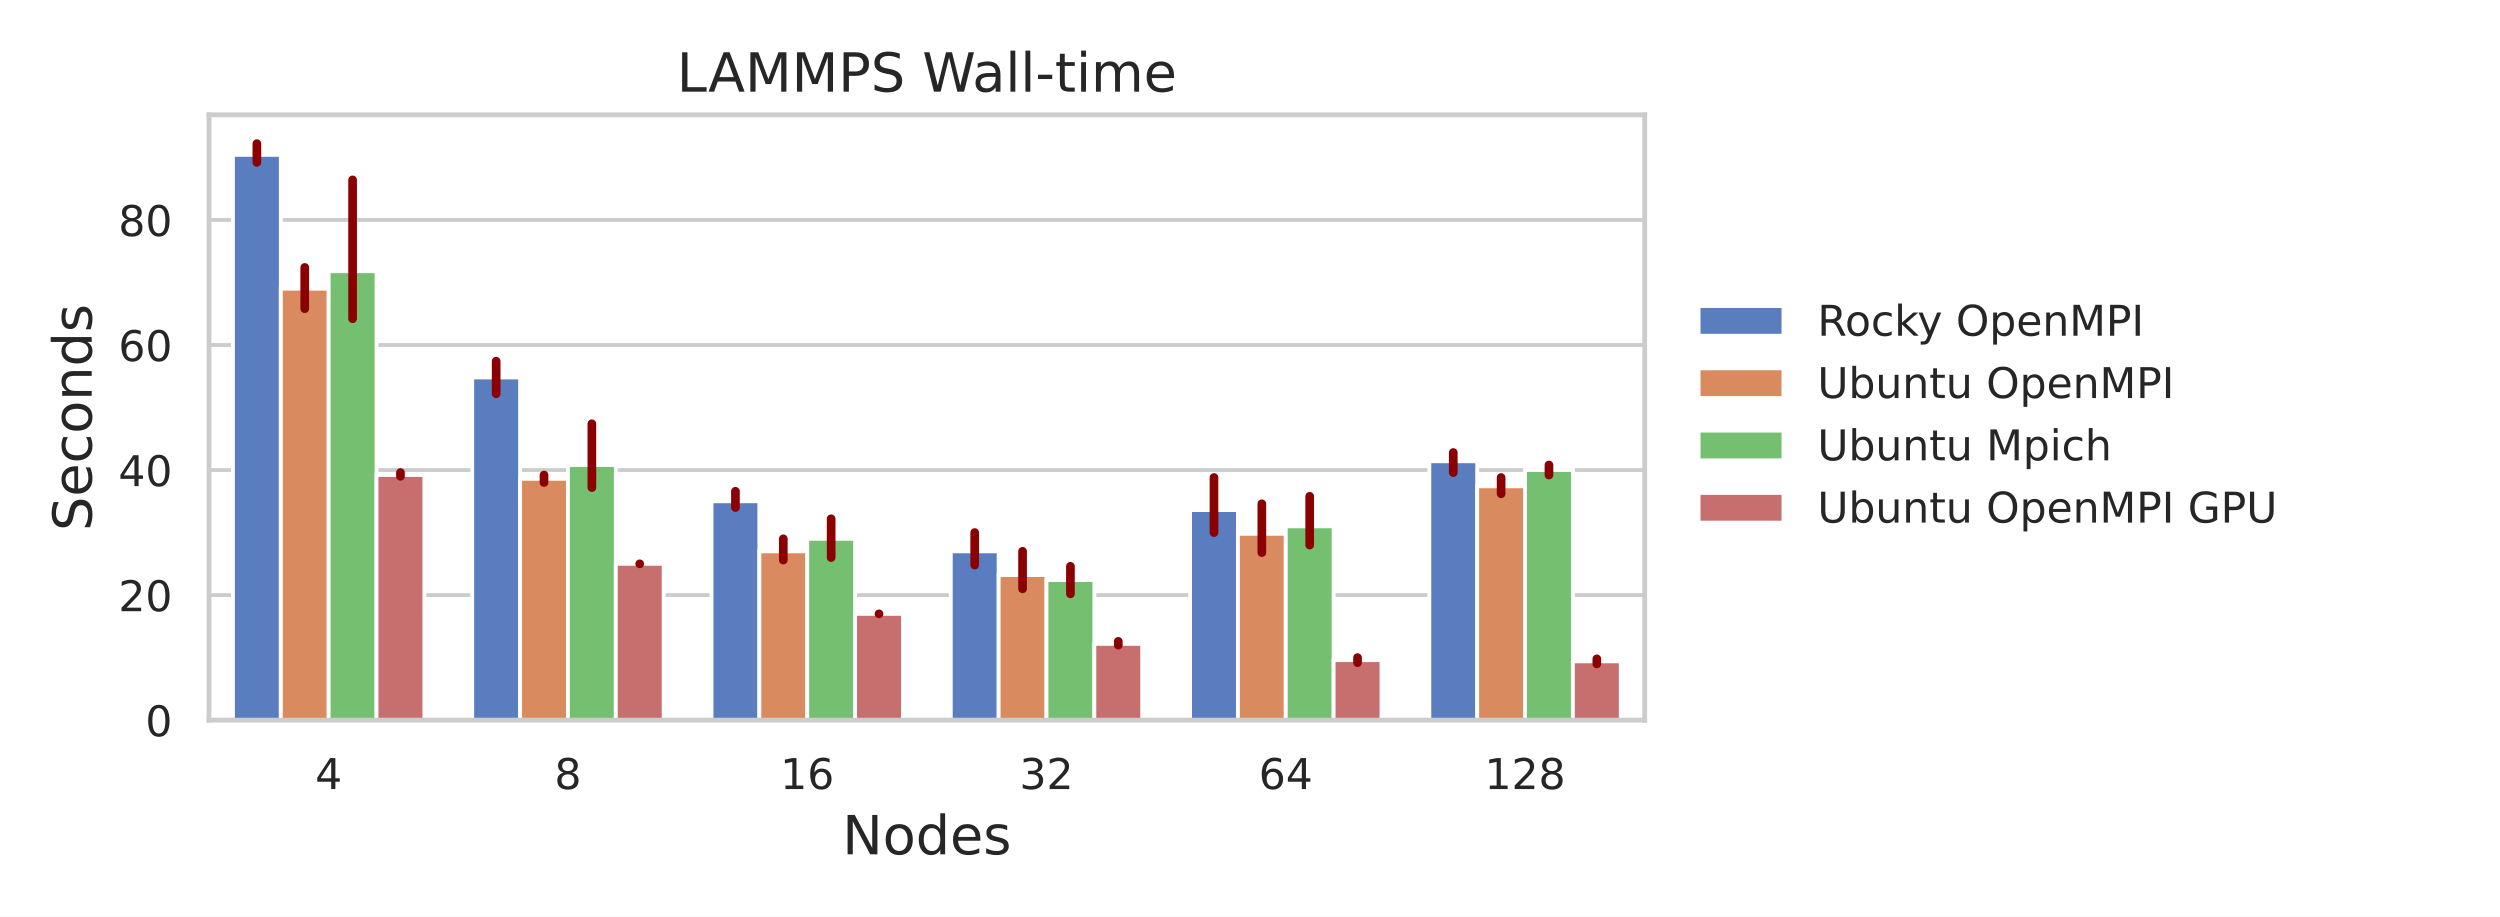
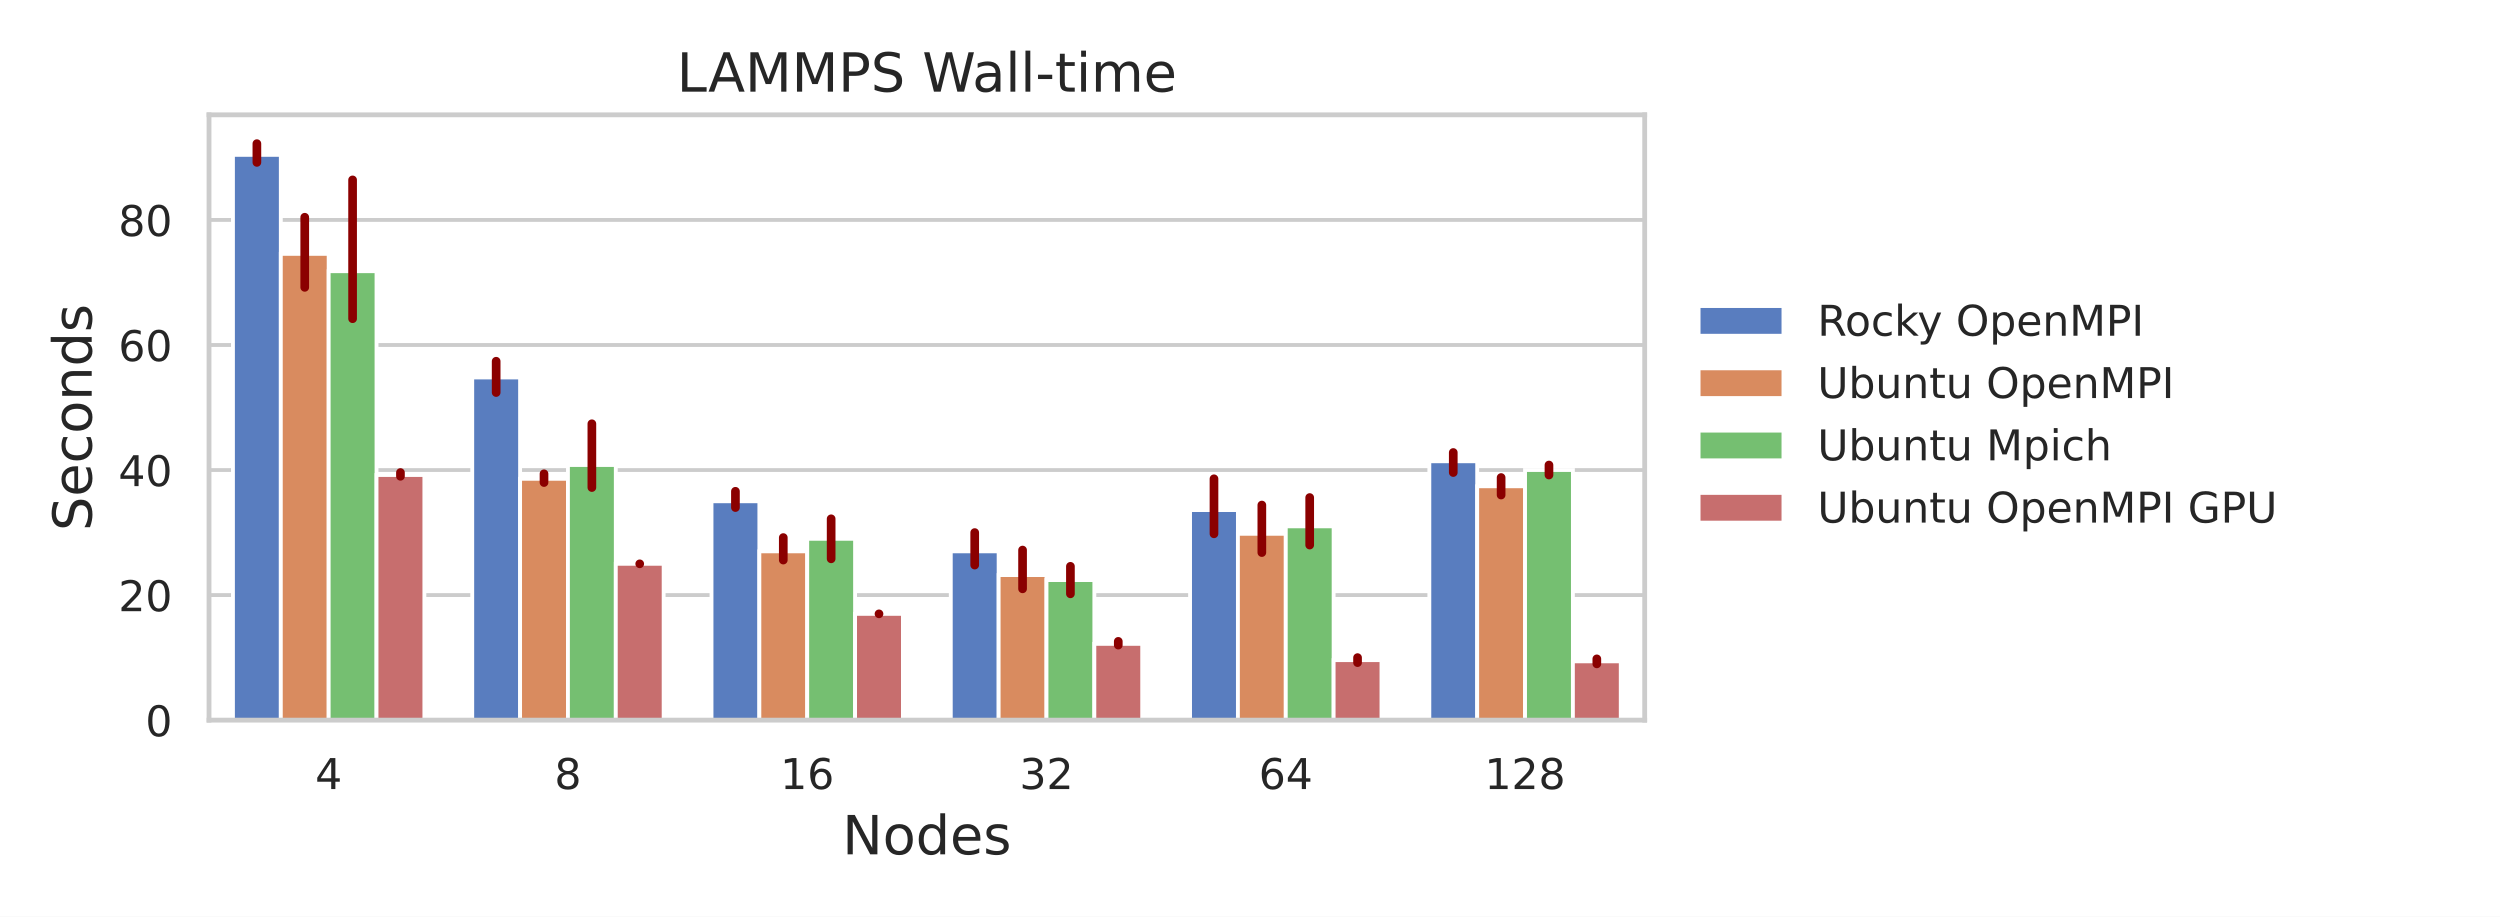
<svg xmlns="http://www.w3.org/2000/svg" xmlns:xlink="http://www.w3.org/1999/xlink" width="648pt" height="237.6pt" viewBox="0 0 648 237.6" version="1.1">
  <defs>
    <style type="text/css">*{stroke-linejoin: round; stroke-linecap: butt}</style>
  </defs>
  <g id="figure_1">
    <g id="patch_1">
      <path d="M 0 237.6  L 648 237.6  L 648 0  L 0 0  z " style="fill: #ffffff" />
    </g>
    <g id="axes_1">
      <g id="patch_2">
        <path d="M 54.18 186.66  L 426.301 186.66  L 426.301 29.76  L 54.18 29.76  z " style="fill: #ffffff" />
      </g>
      <g id="matplotlib.axis_1">
        <g id="xtick_1">
          <g id="text_1">
            <g style="fill: #262626" transform="translate(81.69073 204.5183) scale(0.11 -0.11)">
              <defs>
                <path id="DejaVuSans-34" d="M 2419 4116  L 825 1625  L 2419 1625  L 2419 4116  z M 2253 4666  L 3047 4666  L 3047 1625  L 3713 1625  L 3713 1100  L 3047 1100  L 3047 0  L 2419 0  L 2419 1100  L 313 1100  L 313 1709  L 2253 4666  z " transform="scale(0.015625)" />
              </defs>
              <use xlink:href="#DejaVuSans-34" />
            </g>
          </g>
        </g>
        <g id="xtick_2">
          <g id="text_2">
            <g style="fill: #262626" transform="translate(143.7109 204.5183) scale(0.11 -0.11)">
              <defs>
                <path id="DejaVuSans-38" d="M 2034 2216  Q 1584 2216 1326 1975  Q 1069 1734 1069 1313  Q 1069 891 1326 650  Q 1584 409 2034 409  Q 2484 409 2743 651  Q 3003 894 3003 1313  Q 3003 1734 2745 1975  Q 2488 2216 2034 2216  z M 1403 2484  Q 997 2584 770 2862  Q 544 3141 544 3541  Q 544 4100 942 4425  Q 1341 4750 2034 4750  Q 2731 4750 3128 4425  Q 3525 4100 3525 3541  Q 3525 3141 3298 2862  Q 3072 2584 2669 2484  Q 3125 2378 3379 2068  Q 3634 1759 3634 1313  Q 3634 634 3220 271  Q 2806 -91 2034 -91  Q 1263 -91 848 271  Q 434 634 434 1313  Q 434 1759 690 2068  Q 947 2378 1403 2484  z M 1172 3481  Q 1172 3119 1398 2916  Q 1625 2713 2034 2713  Q 2441 2713 2670 2916  Q 2900 3119 2900 3481  Q 2900 3844 2670 4047  Q 2441 4250 2034 4250  Q 1625 4250 1398 4047  Q 1172 3844 1172 3481  z " transform="scale(0.015625)" />
              </defs>
              <use xlink:href="#DejaVuSans-38" />
            </g>
          </g>
        </g>
        <g id="xtick_3">
          <g id="text_3">
            <g style="fill: #262626" transform="translate(202.2318 204.5183) scale(0.11 -0.11)">
              <defs>
                <path id="DejaVuSans-31" d="M 794 531  L 1825 531  L 1825 4091  L 703 3866  L 703 4441  L 1819 4666  L 2450 4666  L 2450 531  L 3481 531  L 3481 0  L 794 0  L 794 531  z " transform="scale(0.015625)" />
                <path id="DejaVuSans-36" d="M 2113 2584  Q 1688 2584 1439 2293  Q 1191 2003 1191 1497  Q 1191 994 1439 701  Q 1688 409 2113 409  Q 2538 409 2786 701  Q 3034 994 3034 1497  Q 3034 2003 2786 2293  Q 2538 2584 2113 2584  z M 3366 4563  L 3366 3988  Q 3128 4100 2886 4159  Q 2644 4219 2406 4219  Q 1781 4219 1451 3797  Q 1122 3375 1075 2522  Q 1259 2794 1537 2939  Q 1816 3084 2150 3084  Q 2853 3084 3261 2657  Q 3669 2231 3669 1497  Q 3669 778 3244 343  Q 2819 -91 2113 -91  Q 1303 -91 875 529  Q 447 1150 447 2328  Q 447 3434 972 4092  Q 1497 4750 2381 4750  Q 2619 4750 2861 4703  Q 3103 4656 3366 4563  z " transform="scale(0.015625)" />
              </defs>
              <use xlink:href="#DejaVuSans-31" />
              <use xlink:href="#DejaVuSans-36" x="63.623" />
            </g>
          </g>
        </g>
        <g id="xtick_4">
          <g id="text_4">
            <g style="fill: #262626" transform="translate(264.252 204.5183) scale(0.11 -0.11)">
              <defs>
                <path id="DejaVuSans-33" d="M 2597 2516  Q 3050 2419 3304 2112  Q 3559 1806 3559 1356  Q 3559 666 3084 287  Q 2609 -91 1734 -91  Q 1441 -91 1130 -33  Q 819 25 488 141  L 488 750  Q 750 597 1062 519  Q 1375 441 1716 441  Q 2309 441 2620 675  Q 2931 909 2931 1356  Q 2931 1769 2642 2001  Q 2353 2234 1838 2234  L 1294 2234  L 1294 2753  L 1863 2753  Q 2328 2753 2575 2939  Q 2822 3125 2822 3475  Q 2822 3834 2567 4026  Q 2313 4219 1838 4219  Q 1578 4219 1281 4162  Q 984 4106 628 3988  L 628 4550  Q 988 4650 1302 4700  Q 1616 4750 1894 4750  Q 2613 4750 3031 4423  Q 3450 4097 3450 3541  Q 3450 3153 3228 2886  Q 3006 2619 2597 2516  z " transform="scale(0.015625)" />
                <path id="DejaVuSans-32" d="M 1228 531  L 3431 531  L 3431 0  L 469 0  L 469 531  Q 828 903 1448 1529  Q 2069 2156 2228 2338  Q 2531 2678 2651 2914  Q 2772 3150 2772 3378  Q 2772 3750 2511 3984  Q 2250 4219 1831 4219  Q 1534 4219 1204 4116  Q 875 4013 500 3803  L 500 4441  Q 881 4594 1212 4672  Q 1544 4750 1819 4750  Q 2544 4750 2975 4387  Q 3406 4025 3406 3419  Q 3406 3131 3298 2873  Q 3191 2616 2906 2266  Q 2828 2175 2409 1742  Q 1991 1309 1228 531  z " transform="scale(0.015625)" />
              </defs>
              <use xlink:href="#DejaVuSans-33" />
              <use xlink:href="#DejaVuSans-32" x="63.623" />
            </g>
          </g>
        </g>
        <g id="xtick_5">
          <g id="text_5">
            <g style="fill: #262626" transform="translate(326.2722 204.5183) scale(0.11 -0.11)">
              <use xlink:href="#DejaVuSans-36" />
              <use xlink:href="#DejaVuSans-34" x="63.623" />
            </g>
          </g>
        </g>
        <g id="xtick_6">
          <g id="text_6">
            <g style="fill: #262626" transform="translate(384.793 204.5183) scale(0.11 -0.11)">
              <use xlink:href="#DejaVuSans-31" />
              <use xlink:href="#DejaVuSans-32" x="63.623" />
              <use xlink:href="#DejaVuSans-38" x="127.246" />
            </g>
          </g>
        </g>
        <g id="text_7">
          <g style="fill: #262626" transform="translate(218.3229 221.4437) scale(0.14 -0.14)">
            <defs>
              <path id="DejaVuSans-4e" d="M 628 4666  L 1478 4666  L 3547 763  L 3547 4666  L 4159 4666  L 4159 0  L 3309 0  L 1241 3903  L 1241 0  L 628 0  L 628 4666  z " transform="scale(0.015625)" />
              <path id="DejaVuSans-6f" d="M 1959 3097  Q 1497 3097 1228 2736  Q 959 2375 959 1747  Q 959 1119 1226 758  Q 1494 397 1959 397  Q 2419 397 2687 759  Q 2956 1122 2956 1747  Q 2956 2369 2687 2733  Q 2419 3097 1959 3097  z M 1959 3584  Q 2709 3584 3137 3096  Q 3566 2609 3566 1747  Q 3566 888 3137 398  Q 2709 -91 1959 -91  Q 1206 -91 779 398  Q 353 888 353 1747  Q 353 2609 779 3096  Q 1206 3584 1959 3584  z " transform="scale(0.015625)" />
              <path id="DejaVuSans-64" d="M 2906 2969  L 2906 4863  L 3481 4863  L 3481 0  L 2906 0  L 2906 525  Q 2725 213 2448 61  Q 2172 -91 1784 -91  Q 1150 -91 751 415  Q 353 922 353 1747  Q 353 2572 751 3078  Q 1150 3584 1784 3584  Q 2172 3584 2448 3432  Q 2725 3281 2906 2969  z M 947 1747  Q 947 1113 1208 752  Q 1469 391 1925 391  Q 2381 391 2643 752  Q 2906 1113 2906 1747  Q 2906 2381 2643 2742  Q 2381 3103 1925 3103  Q 1469 3103 1208 2742  Q 947 2381 947 1747  z " transform="scale(0.015625)" />
              <path id="DejaVuSans-65" d="M 3597 1894  L 3597 1613  L 953 1613  Q 991 1019 1311 708  Q 1631 397 2203 397  Q 2534 397 2845 478  Q 3156 559 3463 722  L 3463 178  Q 3153 47 2828 -22  Q 2503 -91 2169 -91  Q 1331 -91 842 396  Q 353 884 353 1716  Q 353 2575 817 3079  Q 1281 3584 2069 3584  Q 2775 3584 3186 3129  Q 3597 2675 3597 1894  z M 3022 2063  Q 3016 2534 2758 2815  Q 2500 3097 2075 3097  Q 1594 3097 1305 2825  Q 1016 2553 972 2059  L 3022 2063  z " transform="scale(0.015625)" />
              <path id="DejaVuSans-73" d="M 2834 3397  L 2834 2853  Q 2591 2978 2328 3040  Q 2066 3103 1784 3103  Q 1356 3103 1142 2972  Q 928 2841 928 2578  Q 928 2378 1081 2264  Q 1234 2150 1697 2047  L 1894 2003  Q 2506 1872 2764 1633  Q 3022 1394 3022 966  Q 3022 478 2636 193  Q 2250 -91 1575 -91  Q 1294 -91 989 -36  Q 684 19 347 128  L 347 722  Q 666 556 975 473  Q 1284 391 1588 391  Q 1994 391 2212 530  Q 2431 669 2431 922  Q 2431 1156 2273 1281  Q 2116 1406 1581 1522  L 1381 1569  Q 847 1681 609 1914  Q 372 2147 372 2553  Q 372 3047 722 3315  Q 1072 3584 1716 3584  Q 2034 3584 2315 3537  Q 2597 3491 2834 3397  z " transform="scale(0.015625)" />
            </defs>
            <use xlink:href="#DejaVuSans-4e" />
            <use xlink:href="#DejaVuSans-6f" x="74.805" />
            <use xlink:href="#DejaVuSans-64" x="135.986" />
            <use xlink:href="#DejaVuSans-65" x="199.463" />
            <use xlink:href="#DejaVuSans-73" x="260.986" />
          </g>
        </g>
      </g>
      <g id="matplotlib.axis_2">
        <g id="ytick_1">
          <g id="line2d_1">
-             <path d="M 54.18 186.66  L 426.301 186.66  " clip-path="url(#p54d9ad9ac8)" style="fill: none; stroke: #cccccc; stroke-linecap: round" />
+             <path d="M 54.18 186.66  L 426.301 186.66  " clip-path="url(#p23ba7149a0)" style="fill: none; stroke: #cccccc; stroke-linecap: round" />
          </g>
          <g id="text_8">
            <g style="fill: #262626" transform="translate(37.68125 190.8391) scale(0.11 -0.11)">
              <defs>
                <path id="DejaVuSans-30" d="M 2034 4250  Q 1547 4250 1301 3770  Q 1056 3291 1056 2328  Q 1056 1369 1301 889  Q 1547 409 2034 409  Q 2525 409 2770 889  Q 3016 1369 3016 2328  Q 3016 3291 2770 3770  Q 2525 4250 2034 4250  z M 2034 4750  Q 2819 4750 3233 4129  Q 3647 3509 3647 2328  Q 3647 1150 3233 529  Q 2819 -91 2034 -91  Q 1250 -91 836 529  Q 422 1150 422 2328  Q 422 3509 836 4129  Q 1250 4750 2034 4750  z " transform="scale(0.015625)" />
              </defs>
              <use xlink:href="#DejaVuSans-30" />
            </g>
          </g>
        </g>
        <g id="ytick_2">
          <g id="line2d_2">
-             <path d="M 54.18 154.246  L 426.301 154.246  " clip-path="url(#p54d9ad9ac8)" style="fill: none; stroke: #cccccc; stroke-linecap: round" />
+             <path d="M 54.18 154.246  L 426.301 154.246  " clip-path="url(#p23ba7149a0)" style="fill: none; stroke: #cccccc; stroke-linecap: round" />
          </g>
          <g id="text_9">
            <g style="fill: #262626" transform="translate(30.6825 158.4251) scale(0.11 -0.11)">
              <use xlink:href="#DejaVuSans-32" />
              <use xlink:href="#DejaVuSans-30" x="63.623" />
            </g>
          </g>
        </g>
        <g id="ytick_3">
          <g id="line2d_3">
-             <path d="M 54.18 121.832  L 426.301 121.832  " clip-path="url(#p54d9ad9ac8)" style="fill: none; stroke: #cccccc; stroke-linecap: round" />
+             <path d="M 54.18 121.832  L 426.301 121.832  " clip-path="url(#p23ba7149a0)" style="fill: none; stroke: #cccccc; stroke-linecap: round" />
          </g>
          <g id="text_10">
            <g style="fill: #262626" transform="translate(30.6825 126.0111) scale(0.11 -0.11)">
              <use xlink:href="#DejaVuSans-34" />
              <use xlink:href="#DejaVuSans-30" x="63.623" />
            </g>
          </g>
        </g>
        <g id="ytick_4">
          <g id="line2d_4">
-             <path d="M 54.18 89.418  L 426.301 89.418  " clip-path="url(#p54d9ad9ac8)" style="fill: none; stroke: #cccccc; stroke-linecap: round" />
+             <path d="M 54.18 89.418  L 426.301 89.418  " clip-path="url(#p23ba7149a0)" style="fill: none; stroke: #cccccc; stroke-linecap: round" />
          </g>
          <g id="text_11">
            <g style="fill: #262626" transform="translate(30.6825 93.59712) scale(0.11 -0.11)">
              <use xlink:href="#DejaVuSans-36" />
              <use xlink:href="#DejaVuSans-30" x="63.623" />
            </g>
          </g>
        </g>
        <g id="ytick_5">
          <g id="line2d_5">
-             <path d="M 54.18 57.004  L 426.301 57.004  " clip-path="url(#p54d9ad9ac8)" style="fill: none; stroke: #cccccc; stroke-linecap: round" />
+             <path d="M 54.18 57.004  L 426.301 57.004  " clip-path="url(#p23ba7149a0)" style="fill: none; stroke: #cccccc; stroke-linecap: round" />
          </g>
          <g id="text_12">
            <g style="fill: #262626" transform="translate(30.6825 61.18311) scale(0.11 -0.11)">
              <use xlink:href="#DejaVuSans-38" />
              <use xlink:href="#DejaVuSans-30" x="63.623" />
            </g>
          </g>
        </g>
        <g id="text_13">
          <g style="fill: #262626" transform="translate(23.77094 137.6198) rotate(-90) scale(0.14 -0.14)">
            <defs>
              <path id="DejaVuSans-53" d="M 3425 4513  L 3425 3897  Q 3066 4069 2747 4153  Q 2428 4238 2131 4238  Q 1616 4238 1336 4038  Q 1056 3838 1056 3469  Q 1056 3159 1242 3001  Q 1428 2844 1947 2747  L 2328 2669  Q 3034 2534 3370 2195  Q 3706 1856 3706 1288  Q 3706 609 3251 259  Q 2797 -91 1919 -91  Q 1588 -91 1214 -16  Q 841 59 441 206  L 441 856  Q 825 641 1194 531  Q 1563 422 1919 422  Q 2459 422 2753 634  Q 3047 847 3047 1241  Q 3047 1584 2836 1778  Q 2625 1972 2144 2069  L 1759 2144  Q 1053 2284 737 2584  Q 422 2884 422 3419  Q 422 4038 858 4394  Q 1294 4750 2059 4750  Q 2388 4750 2728 4690  Q 3069 4631 3425 4513  z " transform="scale(0.015625)" />
              <path id="DejaVuSans-63" d="M 3122 3366  L 3122 2828  Q 2878 2963 2633 3030  Q 2388 3097 2138 3097  Q 1578 3097 1268 2742  Q 959 2388 959 1747  Q 959 1106 1268 751  Q 1578 397 2138 397  Q 2388 397 2633 464  Q 2878 531 3122 666  L 3122 134  Q 2881 22 2623 -34  Q 2366 -91 2075 -91  Q 1284 -91 818 406  Q 353 903 353 1747  Q 353 2603 823 3093  Q 1294 3584 2113 3584  Q 2378 3584 2631 3529  Q 2884 3475 3122 3366  z " transform="scale(0.015625)" />
              <path id="DejaVuSans-6e" d="M 3513 2113  L 3513 0  L 2938 0  L 2938 2094  Q 2938 2591 2744 2837  Q 2550 3084 2163 3084  Q 1697 3084 1428 2787  Q 1159 2491 1159 1978  L 1159 0  L 581 0  L 581 3500  L 1159 3500  L 1159 2956  Q 1366 3272 1645 3428  Q 1925 3584 2291 3584  Q 2894 3584 3203 3211  Q 3513 2838 3513 2113  z " transform="scale(0.015625)" />
            </defs>
            <use xlink:href="#DejaVuSans-53" />
            <use xlink:href="#DejaVuSans-65" x="63.477" />
            <use xlink:href="#DejaVuSans-63" x="125" />
            <use xlink:href="#DejaVuSans-6f" x="179.98" />
            <use xlink:href="#DejaVuSans-6e" x="241.162" />
            <use xlink:href="#DejaVuSans-64" x="304.541" />
            <use xlink:href="#DejaVuSans-73" x="368.018" />
          </g>
        </g>
      </g>
      <g id="patch_3">
-         <path d="M 60.382 186.66  L 72.786 186.66  L 72.786 40.149  L 60.382 40.149  z " clip-path="url(#p54d9ad9ac8)" style="fill: #597dbf; stroke: #ffffff; stroke-linejoin: miter" />
+         <path d="M 60.382 186.66  L 72.786 186.66  L 72.786 40.149  L 60.382 40.149  z " clip-path="url(#p23ba7149a0)" style="fill: #597dbf; stroke: #ffffff; stroke-linejoin: miter" />
      </g>
      <g id="patch_4">
-         <path d="M 122.402 186.66  L 134.806 186.66  L 134.806 97.846  L 122.402 97.846  z " clip-path="url(#p54d9ad9ac8)" style="fill: #597dbf; stroke: #ffffff; stroke-linejoin: miter" />
+         <path d="M 122.402 186.66  L 134.806 186.66  L 134.806 97.846  L 122.402 97.846  z " clip-path="url(#p23ba7149a0)" style="fill: #597dbf; stroke: #ffffff; stroke-linejoin: miter" />
      </g>
      <g id="patch_5">
-         <path d="M 184.422 186.66  L 196.826 186.66  L 196.826 129.935  L 184.422 129.935  z " clip-path="url(#p54d9ad9ac8)" style="fill: #597dbf; stroke: #ffffff; stroke-linejoin: miter" />
+         <path d="M 184.422 186.66  L 196.826 186.66  L 196.826 129.935  L 184.422 129.935  z " clip-path="url(#p23ba7149a0)" style="fill: #597dbf; stroke: #ffffff; stroke-linejoin: miter" />
      </g>
      <g id="patch_6">
-         <path d="M 246.443 186.66  L 258.847 186.66  L 258.847 142.901  L 246.443 142.901  z " clip-path="url(#p54d9ad9ac8)" style="fill: #597dbf; stroke: #ffffff; stroke-linejoin: miter" />
+         <path d="M 246.443 186.66  L 258.847 186.66  L 258.847 142.901  L 246.443 142.901  z " clip-path="url(#p23ba7149a0)" style="fill: #597dbf; stroke: #ffffff; stroke-linejoin: miter" />
      </g>
      <g id="patch_7">
-         <path d="M 308.463 186.66  L 320.867 186.66  L 320.867 132.204  L 308.463 132.204  z " clip-path="url(#p54d9ad9ac8)" style="fill: #597dbf; stroke: #ffffff; stroke-linejoin: miter" />
+         <path d="M 308.463 186.66  L 320.867 186.66  L 320.867 132.204  L 308.463 132.204  z " clip-path="url(#p23ba7149a0)" style="fill: #597dbf; stroke: #ffffff; stroke-linejoin: miter" />
      </g>
      <g id="patch_8">
-         <path d="M 370.483 186.66  L 382.887 186.66  L 382.887 119.563  L 370.483 119.563  z " clip-path="url(#p54d9ad9ac8)" style="fill: #597dbf; stroke: #ffffff; stroke-linejoin: miter" />
+         <path d="M 370.483 186.66  L 382.887 186.66  L 382.887 119.563  L 370.483 119.563  z " clip-path="url(#p23ba7149a0)" style="fill: #597dbf; stroke: #ffffff; stroke-linejoin: miter" />
      </g>
      <g id="patch_9">
-         <path d="M 72.786 186.66  L 85.19 186.66  L 85.19 74.832  L 72.786 74.832  z " clip-path="url(#p54d9ad9ac8)" style="fill: #d98b5f; stroke: #ffffff; stroke-linejoin: miter" />
+         <path d="M 72.786 186.66  L 85.19 186.66  L 85.19 65.802  L 72.786 65.802  z " clip-path="url(#p23ba7149a0)" style="fill: #d98b5f; stroke: #ffffff; stroke-linejoin: miter" />
      </g>
      <g id="patch_10">
-         <path d="M 134.806 186.66  L 147.21 186.66  L 147.21 124.101  L 134.806 124.101  z " clip-path="url(#p54d9ad9ac8)" style="fill: #d98b5f; stroke: #ffffff; stroke-linejoin: miter" />
+         <path d="M 134.806 186.66  L 147.21 186.66  L 147.21 124.101  L 134.806 124.101  z " clip-path="url(#p23ba7149a0)" style="fill: #d98b5f; stroke: #ffffff; stroke-linejoin: miter" />
      </g>
      <g id="patch_11">
-         <path d="M 196.826 186.66  L 209.231 186.66  L 209.231 142.901  L 196.826 142.901  z " clip-path="url(#p54d9ad9ac8)" style="fill: #d98b5f; stroke: #ffffff; stroke-linejoin: miter" />
+         <path d="M 196.826 186.66  L 209.231 186.66  L 209.231 142.901  L 196.826 142.901  z " clip-path="url(#p23ba7149a0)" style="fill: #d98b5f; stroke: #ffffff; stroke-linejoin: miter" />
      </g>
      <g id="patch_12">
-         <path d="M 258.847 186.66  L 271.251 186.66  L 271.251 149.06  L 258.847 149.06  z " clip-path="url(#p54d9ad9ac8)" style="fill: #d98b5f; stroke: #ffffff; stroke-linejoin: miter" />
+         <path d="M 258.847 186.66  L 271.251 186.66  L 271.251 149.06  L 258.847 149.06  z " clip-path="url(#p23ba7149a0)" style="fill: #d98b5f; stroke: #ffffff; stroke-linejoin: miter" />
      </g>
      <g id="patch_13">
-         <path d="M 320.867 186.66  L 333.271 186.66  L 333.271 138.363  L 320.867 138.363  z " clip-path="url(#p54d9ad9ac8)" style="fill: #d98b5f; stroke: #ffffff; stroke-linejoin: miter" />
+         <path d="M 320.867 186.66  L 333.271 186.66  L 333.271 138.363  L 320.867 138.363  z " clip-path="url(#p23ba7149a0)" style="fill: #d98b5f; stroke: #ffffff; stroke-linejoin: miter" />
      </g>
      <g id="patch_14">
-         <path d="M 382.887 186.66  L 395.291 186.66  L 395.291 126.046  L 382.887 126.046  z " clip-path="url(#p54d9ad9ac8)" style="fill: #d98b5f; stroke: #ffffff; stroke-linejoin: miter" />
+         <path d="M 382.887 186.66  L 395.291 186.66  L 395.291 126.046  L 382.887 126.046  z " clip-path="url(#p23ba7149a0)" style="fill: #d98b5f; stroke: #ffffff; stroke-linejoin: miter" />
      </g>
      <g id="patch_15">
-         <path d="M 85.19 186.66  L 97.594 186.66  L 97.594 70.294  L 85.19 70.294  z " clip-path="url(#p54d9ad9ac8)" style="fill: #75bf71; stroke: #ffffff; stroke-linejoin: miter" />
+         <path d="M 85.19 186.66  L 97.594 186.66  L 97.594 70.294  L 85.19 70.294  z " clip-path="url(#p23ba7149a0)" style="fill: #75bf71; stroke: #ffffff; stroke-linejoin: miter" />
      </g>
      <g id="patch_16">
-         <path d="M 147.21 186.66  L 159.614 186.66  L 159.614 120.535  L 147.21 120.535  z " clip-path="url(#p54d9ad9ac8)" style="fill: #75bf71; stroke: #ffffff; stroke-linejoin: miter" />
+         <path d="M 147.21 186.66  L 159.614 186.66  L 159.614 120.535  L 147.21 120.535  z " clip-path="url(#p23ba7149a0)" style="fill: #75bf71; stroke: #ffffff; stroke-linejoin: miter" />
      </g>
      <g id="patch_17">
-         <path d="M 209.231 186.66  L 221.635 186.66  L 221.635 139.66  L 209.231 139.66  z " clip-path="url(#p54d9ad9ac8)" style="fill: #75bf71; stroke: #ffffff; stroke-linejoin: miter" />
+         <path d="M 209.231 186.66  L 221.635 186.66  L 221.635 139.66  L 209.231 139.66  z " clip-path="url(#p23ba7149a0)" style="fill: #75bf71; stroke: #ffffff; stroke-linejoin: miter" />
      </g>
      <g id="patch_18">
-         <path d="M 271.251 186.66  L 283.655 186.66  L 283.655 150.356  L 271.251 150.356  z " clip-path="url(#p54d9ad9ac8)" style="fill: #75bf71; stroke: #ffffff; stroke-linejoin: miter" />
+         <path d="M 271.251 186.66  L 283.655 186.66  L 283.655 150.356  L 271.251 150.356  z " clip-path="url(#p23ba7149a0)" style="fill: #75bf71; stroke: #ffffff; stroke-linejoin: miter" />
      </g>
      <g id="patch_19">
-         <path d="M 333.271 186.66  L 345.675 186.66  L 345.675 136.418  L 333.271 136.418  z " clip-path="url(#p54d9ad9ac8)" style="fill: #75bf71; stroke: #ffffff; stroke-linejoin: miter" />
+         <path d="M 333.271 186.66  L 345.675 186.66  L 345.675 136.418  L 333.271 136.418  z " clip-path="url(#p23ba7149a0)" style="fill: #75bf71; stroke: #ffffff; stroke-linejoin: miter" />
      </g>
      <g id="patch_20">
-         <path d="M 395.291 186.66  L 407.695 186.66  L 407.695 121.832  L 395.291 121.832  z " clip-path="url(#p54d9ad9ac8)" style="fill: #75bf71; stroke: #ffffff; stroke-linejoin: miter" />
+         <path d="M 395.291 186.66  L 407.695 186.66  L 407.695 121.832  L 395.291 121.832  z " clip-path="url(#p23ba7149a0)" style="fill: #75bf71; stroke: #ffffff; stroke-linejoin: miter" />
      </g>
      <g id="patch_21">
-         <path d="M 97.594 186.66  L 109.998 186.66  L 109.998 123.129  L 97.594 123.129  z " clip-path="url(#p54d9ad9ac8)" style="fill: #c76e6e; stroke: #ffffff; stroke-linejoin: miter" />
+         <path d="M 97.594 186.66  L 109.998 186.66  L 109.998 123.129  L 97.594 123.129  z " clip-path="url(#p23ba7149a0)" style="fill: #c76e6e; stroke: #ffffff; stroke-linejoin: miter" />
      </g>
      <g id="patch_22">
-         <path d="M 159.614 186.66  L 172.018 186.66  L 172.018 146.142  L 159.614 146.142  z " clip-path="url(#p54d9ad9ac8)" style="fill: #c76e6e; stroke: #ffffff; stroke-linejoin: miter" />
+         <path d="M 159.614 186.66  L 172.018 186.66  L 172.018 146.142  L 159.614 146.142  z " clip-path="url(#p23ba7149a0)" style="fill: #c76e6e; stroke: #ffffff; stroke-linejoin: miter" />
      </g>
      <g id="patch_23">
-         <path d="M 221.635 186.66  L 234.039 186.66  L 234.039 159.108  L 221.635 159.108  z " clip-path="url(#p54d9ad9ac8)" style="fill: #c76e6e; stroke: #ffffff; stroke-linejoin: miter" />
+         <path d="M 221.635 186.66  L 234.039 186.66  L 234.039 159.108  L 221.635 159.108  z " clip-path="url(#p23ba7149a0)" style="fill: #c76e6e; stroke: #ffffff; stroke-linejoin: miter" />
      </g>
      <g id="patch_24">
-         <path d="M 283.655 186.66  L 296.059 186.66  L 296.059 166.887  L 283.655 166.887  z " clip-path="url(#p54d9ad9ac8)" style="fill: #c76e6e; stroke: #ffffff; stroke-linejoin: miter" />
+         <path d="M 283.655 186.66  L 296.059 186.66  L 296.059 166.887  L 283.655 166.887  z " clip-path="url(#p23ba7149a0)" style="fill: #c76e6e; stroke: #ffffff; stroke-linejoin: miter" />
      </g>
      <g id="patch_25">
-         <path d="M 345.675 186.66  L 358.079 186.66  L 358.079 171.101  L 345.675 171.101  z " clip-path="url(#p54d9ad9ac8)" style="fill: #c76e6e; stroke: #ffffff; stroke-linejoin: miter" />
+         <path d="M 345.675 186.66  L 358.079 186.66  L 358.079 171.101  L 345.675 171.101  z " clip-path="url(#p23ba7149a0)" style="fill: #c76e6e; stroke: #ffffff; stroke-linejoin: miter" />
      </g>
      <g id="patch_26">
-         <path d="M 407.695 186.66  L 420.099 186.66  L 420.099 171.425  L 407.695 171.425  z " clip-path="url(#p54d9ad9ac8)" style="fill: #c76e6e; stroke: #ffffff; stroke-linejoin: miter" />
+         <path d="M 407.695 186.66  L 420.099 186.66  L 420.099 171.425  L 407.695 171.425  z " clip-path="url(#p23ba7149a0)" style="fill: #c76e6e; stroke: #ffffff; stroke-linejoin: miter" />
      </g>
      <g id="patch_27">
-         <path d="M 85.19 186.66  L 85.19 186.66  L 85.19 186.66  L 85.19 186.66  z " clip-path="url(#p54d9ad9ac8)" style="fill: #597dbf; stroke: #ffffff; stroke-linejoin: miter" />
+         <path d="M 85.19 186.66  L 85.19 186.66  L 85.19 186.66  L 85.19 186.66  z " clip-path="url(#p23ba7149a0)" style="fill: #597dbf; stroke: #ffffff; stroke-linejoin: miter" />
      </g>
      <g id="patch_28">
-         <path d="M 85.19 186.66  L 85.19 186.66  L 85.19 186.66  L 85.19 186.66  z " clip-path="url(#p54d9ad9ac8)" style="fill: #d98b5f; stroke: #ffffff; stroke-linejoin: miter" />
+         <path d="M 85.19 186.66  L 85.19 186.66  L 85.19 186.66  L 85.19 186.66  z " clip-path="url(#p23ba7149a0)" style="fill: #d98b5f; stroke: #ffffff; stroke-linejoin: miter" />
      </g>
      <g id="patch_29">
-         <path d="M 85.19 186.66  L 85.19 186.66  L 85.19 186.66  L 85.19 186.66  z " clip-path="url(#p54d9ad9ac8)" style="fill: #75bf71; stroke: #ffffff; stroke-linejoin: miter" />
+         <path d="M 85.19 186.66  L 85.19 186.66  L 85.19 186.66  L 85.19 186.66  z " clip-path="url(#p23ba7149a0)" style="fill: #75bf71; stroke: #ffffff; stroke-linejoin: miter" />
      </g>
      <g id="patch_30">
-         <path d="M 85.19 186.66  L 85.19 186.66  L 85.19 186.66  L 85.19 186.66  z " clip-path="url(#p54d9ad9ac8)" style="fill: #c76e6e; stroke: #ffffff; stroke-linejoin: miter" />
+         <path d="M 85.19 186.66  L 85.19 186.66  L 85.19 186.66  L 85.19 186.66  z " clip-path="url(#p23ba7149a0)" style="fill: #c76e6e; stroke: #ffffff; stroke-linejoin: miter" />
      </g>
      <g id="line2d_6">
-         <path d="M 66.584 42.094  L 66.584 37.231  " clip-path="url(#p54d9ad9ac8)" style="fill: none; stroke: #8b0000; stroke-width: 2.25; stroke-linecap: round" />
+         <path d="M 66.584 42.094  L 66.584 37.231  " clip-path="url(#p23ba7149a0)" style="fill: none; stroke: #8b0000; stroke-width: 2.25; stroke-linecap: round" />
      </g>
      <g id="line2d_7">
-         <path d="M 128.604 102.059  L 128.604 93.624  " clip-path="url(#p54d9ad9ac8)" style="fill: none; stroke: #8b0000; stroke-width: 2.25; stroke-linecap: round" />
+         <path d="M 128.604 101.743  L 128.604 93.632  " clip-path="url(#p23ba7149a0)" style="fill: none; stroke: #8b0000; stroke-width: 2.25; stroke-linecap: round" />
      </g>
      <g id="line2d_8">
-         <path d="M 190.624 131.556  L 190.624 127.342  " clip-path="url(#p54d9ad9ac8)" style="fill: none; stroke: #8b0000; stroke-width: 2.25; stroke-linecap: round" />
+         <path d="M 190.624 131.556  L 190.624 127.342  " clip-path="url(#p23ba7149a0)" style="fill: none; stroke: #8b0000; stroke-width: 2.25; stroke-linecap: round" />
      </g>
      <g id="line2d_9">
-         <path d="M 252.645 146.467  L 252.645 138.039  " clip-path="url(#p54d9ad9ac8)" style="fill: none; stroke: #8b0000; stroke-width: 2.25; stroke-linecap: round" />
+         <path d="M 252.645 146.467  L 252.645 138.039  " clip-path="url(#p23ba7149a0)" style="fill: none; stroke: #8b0000; stroke-width: 2.25; stroke-linecap: round" />
      </g>
      <g id="line2d_10">
-         <path d="M 314.665 138.047  L 314.665 123.769  " clip-path="url(#p54d9ad9ac8)" style="fill: none; stroke: #8b0000; stroke-width: 2.25; stroke-linecap: round" />
+         <path d="M 314.665 138.363  L 314.665 124.101  " clip-path="url(#p23ba7149a0)" style="fill: none; stroke: #8b0000; stroke-width: 2.25; stroke-linecap: round" />
      </g>
      <g id="line2d_11">
-         <path d="M 376.685 122.48  L 376.685 117.294  " clip-path="url(#p54d9ad9ac8)" style="fill: none; stroke: #8b0000; stroke-width: 2.25; stroke-linecap: round" />
+         <path d="M 376.685 122.48  L 376.685 117.286  " clip-path="url(#p23ba7149a0)" style="fill: none; stroke: #8b0000; stroke-width: 2.25; stroke-linecap: round" />
      </g>
      <g id="line2d_12">
-         <path d="M 78.988 80.018  L 78.988 69.321  " clip-path="url(#p54d9ad9ac8)" style="fill: none; stroke: #8b0000; stroke-width: 2.25; stroke-linecap: round" />
+         <path d="M 78.988 74.484  L 78.988 56.309  " clip-path="url(#p23ba7149a0)" style="fill: none; stroke: #8b0000; stroke-width: 2.25; stroke-linecap: round" />
      </g>
      <g id="line2d_13">
-         <path d="M 141.008 125.073  L 141.008 123.129  " clip-path="url(#p54d9ad9ac8)" style="fill: none; stroke: #8b0000; stroke-width: 2.25; stroke-linecap: round" />
+         <path d="M 141.008 125.073  L 141.008 122.804  " clip-path="url(#p23ba7149a0)" style="fill: none; stroke: #8b0000; stroke-width: 2.25; stroke-linecap: round" />
      </g>
      <g id="line2d_14">
-         <path d="M 203.028 145.17  L 203.028 139.66  " clip-path="url(#p54d9ad9ac8)" style="fill: none; stroke: #8b0000; stroke-width: 2.25; stroke-linecap: round" />
+         <path d="M 203.028 145.17  L 203.028 139.336  " clip-path="url(#p23ba7149a0)" style="fill: none; stroke: #8b0000; stroke-width: 2.25; stroke-linecap: round" />
      </g>
      <g id="line2d_15">
-         <path d="M 265.049 152.625  L 265.049 142.901  " clip-path="url(#p54d9ad9ac8)" style="fill: none; stroke: #8b0000; stroke-width: 2.25; stroke-linecap: round" />
+         <path d="M 265.049 152.625  L 265.049 142.577  " clip-path="url(#p23ba7149a0)" style="fill: none; stroke: #8b0000; stroke-width: 2.25; stroke-linecap: round" />
      </g>
      <g id="line2d_16">
-         <path d="M 327.069 143.225  L 327.069 130.584  " clip-path="url(#p54d9ad9ac8)" style="fill: none; stroke: #8b0000; stroke-width: 2.25; stroke-linecap: round" />
+         <path d="M 327.069 143.225  L 327.069 130.908  " clip-path="url(#p23ba7149a0)" style="fill: none; stroke: #8b0000; stroke-width: 2.25; stroke-linecap: round" />
      </g>
      <g id="line2d_17">
-         <path d="M 389.089 127.991  L 389.089 123.777  " clip-path="url(#p54d9ad9ac8)" style="fill: none; stroke: #8b0000; stroke-width: 2.25; stroke-linecap: round" />
+         <path d="M 389.089 128.315  L 389.089 123.777  " clip-path="url(#p23ba7149a0)" style="fill: none; stroke: #8b0000; stroke-width: 2.25; stroke-linecap: round" />
      </g>
      <g id="line2d_18">
-         <path d="M 91.392 82.611  L 91.392 46.631  " clip-path="url(#p54d9ad9ac8)" style="fill: none; stroke: #8b0000; stroke-width: 2.25; stroke-linecap: round" />
+         <path d="M 91.392 82.611  L 91.392 46.631  " clip-path="url(#p23ba7149a0)" style="fill: none; stroke: #8b0000; stroke-width: 2.25; stroke-linecap: round" />
      </g>
      <g id="line2d_19">
-         <path d="M 153.412 126.37  L 153.412 109.839  " clip-path="url(#p54d9ad9ac8)" style="fill: none; stroke: #8b0000; stroke-width: 2.25; stroke-linecap: round" />
+         <path d="M 153.412 126.37  L 153.412 109.839  " clip-path="url(#p23ba7149a0)" style="fill: none; stroke: #8b0000; stroke-width: 2.25; stroke-linecap: round" />
      </g>
      <g id="line2d_20">
-         <path d="M 215.433 144.522  L 215.433 134.473  " clip-path="url(#p54d9ad9ac8)" style="fill: none; stroke: #8b0000; stroke-width: 2.25; stroke-linecap: round" />
+         <path d="M 215.433 144.846  L 215.433 134.473  " clip-path="url(#p23ba7149a0)" style="fill: none; stroke: #8b0000; stroke-width: 2.25; stroke-linecap: round" />
      </g>
      <g id="line2d_21">
-         <path d="M 277.453 153.922  L 277.453 146.791  " clip-path="url(#p54d9ad9ac8)" style="fill: none; stroke: #8b0000; stroke-width: 2.25; stroke-linecap: round" />
+         <path d="M 277.453 153.922  L 277.453 146.791  " clip-path="url(#p23ba7149a0)" style="fill: none; stroke: #8b0000; stroke-width: 2.25; stroke-linecap: round" />
      </g>
      <g id="line2d_22">
-         <path d="M 339.473 141.28  L 339.473 128.639  " clip-path="url(#p54d9ad9ac8)" style="fill: none; stroke: #8b0000; stroke-width: 2.25; stroke-linecap: round" />
+         <path d="M 339.473 141.28  L 339.473 128.963  " clip-path="url(#p23ba7149a0)" style="fill: none; stroke: #8b0000; stroke-width: 2.25; stroke-linecap: round" />
      </g>
      <g id="line2d_23">
-         <path d="M 401.493 123.129  L 401.493 120.535  " clip-path="url(#p54d9ad9ac8)" style="fill: none; stroke: #8b0000; stroke-width: 2.25; stroke-linecap: round" />
+         <path d="M 401.493 123.129  L 401.493 120.535  " clip-path="url(#p23ba7149a0)" style="fill: none; stroke: #8b0000; stroke-width: 2.25; stroke-linecap: round" />
      </g>
      <g id="line2d_24">
-         <path d="M 103.796 123.453  L 103.796 122.48  " clip-path="url(#p54d9ad9ac8)" style="fill: none; stroke: #8b0000; stroke-width: 2.25; stroke-linecap: round" />
+         <path d="M 103.796 123.453  L 103.796 122.48  " clip-path="url(#p23ba7149a0)" style="fill: none; stroke: #8b0000; stroke-width: 2.25; stroke-linecap: round" />
      </g>
      <g id="line2d_25">
-         <path d="M 165.816 146.142  L 165.816 146.142  " clip-path="url(#p54d9ad9ac8)" style="fill: none; stroke: #8b0000; stroke-width: 2.25; stroke-linecap: round" />
+         <path d="M 165.816 146.142  L 165.816 146.142  " clip-path="url(#p23ba7149a0)" style="fill: none; stroke: #8b0000; stroke-width: 2.25; stroke-linecap: round" />
      </g>
      <g id="line2d_26">
-         <path d="M 227.837 159.108  L 227.837 159.108  " clip-path="url(#p54d9ad9ac8)" style="fill: none; stroke: #8b0000; stroke-width: 2.25; stroke-linecap: round" />
+         <path d="M 227.837 159.108  L 227.837 159.108  " clip-path="url(#p23ba7149a0)" style="fill: none; stroke: #8b0000; stroke-width: 2.25; stroke-linecap: round" />
      </g>
      <g id="line2d_27">
-         <path d="M 289.857 167.212  L 289.857 166.239  " clip-path="url(#p54d9ad9ac8)" style="fill: none; stroke: #8b0000; stroke-width: 2.25; stroke-linecap: round" />
+         <path d="M 289.857 167.212  L 289.857 166.239  " clip-path="url(#p23ba7149a0)" style="fill: none; stroke: #8b0000; stroke-width: 2.25; stroke-linecap: round" />
      </g>
      <g id="line2d_28">
-         <path d="M 351.877 171.75  L 351.877 170.453  " clip-path="url(#p54d9ad9ac8)" style="fill: none; stroke: #8b0000; stroke-width: 2.25; stroke-linecap: round" />
+         <path d="M 351.877 171.75  L 351.877 170.453  " clip-path="url(#p23ba7149a0)" style="fill: none; stroke: #8b0000; stroke-width: 2.25; stroke-linecap: round" />
      </g>
      <g id="line2d_29">
-         <path d="M 413.897 172.074  L 413.897 170.777  " clip-path="url(#p54d9ad9ac8)" style="fill: none; stroke: #8b0000; stroke-width: 2.25; stroke-linecap: round" />
+         <path d="M 413.897 172.074  L 413.897 170.777  " clip-path="url(#p23ba7149a0)" style="fill: none; stroke: #8b0000; stroke-width: 2.25; stroke-linecap: round" />
      </g>
      <g id="patch_31">
        <path d="M 54.18 186.66  L 54.18 29.76  " style="fill: none; stroke: #cccccc; stroke-width: 1.25; stroke-linejoin: miter; stroke-linecap: square" />
      </g>
      <g id="patch_32">
        <path d="M 426.301 186.66  L 426.301 29.76  " style="fill: none; stroke: #cccccc; stroke-width: 1.25; stroke-linejoin: miter; stroke-linecap: square" />
      </g>
      <g id="patch_33">
        <path d="M 54.18 186.66  L 426.301 186.66  " style="fill: none; stroke: #cccccc; stroke-width: 1.25; stroke-linejoin: miter; stroke-linecap: square" />
      </g>
      <g id="patch_34">
        <path d="M 54.18 29.76  L 426.301 29.76  " style="fill: none; stroke: #cccccc; stroke-width: 1.25; stroke-linejoin: miter; stroke-linecap: square" />
      </g>
      <g id="text_14">
        <g style="fill: #262626" transform="translate(175.4315 23.76) scale(0.14 -0.14)">
          <defs>
            <path id="DejaVuSans-4c" d="M 628 4666  L 1259 4666  L 1259 531  L 3531 531  L 3531 0  L 628 0  L 628 4666  z " transform="scale(0.015625)" />
            <path id="DejaVuSans-41" d="M 2188 4044  L 1331 1722  L 3047 1722  L 2188 4044  z M 1831 4666  L 2547 4666  L 4325 0  L 3669 0  L 3244 1197  L 1141 1197  L 716 0  L 50 0  L 1831 4666  z " transform="scale(0.015625)" />
            <path id="DejaVuSans-4d" d="M 628 4666  L 1569 4666  L 2759 1491  L 3956 4666  L 4897 4666  L 4897 0  L 4281 0  L 4281 4097  L 3078 897  L 2444 897  L 1241 4097  L 1241 0  L 628 0  L 628 4666  z " transform="scale(0.015625)" />
            <path id="DejaVuSans-50" d="M 1259 4147  L 1259 2394  L 2053 2394  Q 2494 2394 2734 2622  Q 2975 2850 2975 3272  Q 2975 3691 2734 3919  Q 2494 4147 2053 4147  L 1259 4147  z M 628 4666  L 2053 4666  Q 2838 4666 3239 4311  Q 3641 3956 3641 3272  Q 3641 2581 3239 2228  Q 2838 1875 2053 1875  L 1259 1875  L 1259 0  L 628 0  L 628 4666  z " transform="scale(0.015625)" />
            <path id="DejaVuSans-20" transform="scale(0.015625)" />
            <path id="DejaVuSans-57" d="M 213 4666  L 850 4666  L 1831 722  L 2809 4666  L 3519 4666  L 4500 722  L 5478 4666  L 6119 4666  L 4947 0  L 4153 0  L 3169 4050  L 2175 0  L 1381 0  L 213 4666  z " transform="scale(0.015625)" />
            <path id="DejaVuSans-61" d="M 2194 1759  Q 1497 1759 1228 1600  Q 959 1441 959 1056  Q 959 750 1161 570  Q 1363 391 1709 391  Q 2188 391 2477 730  Q 2766 1069 2766 1631  L 2766 1759  L 2194 1759  z M 3341 1997  L 3341 0  L 2766 0  L 2766 531  Q 2569 213 2275 61  Q 1981 -91 1556 -91  Q 1019 -91 701 211  Q 384 513 384 1019  Q 384 1609 779 1909  Q 1175 2209 1959 2209  L 2766 2209  L 2766 2266  Q 2766 2663 2505 2880  Q 2244 3097 1772 3097  Q 1472 3097 1187 3025  Q 903 2953 641 2809  L 641 3341  Q 956 3463 1253 3523  Q 1550 3584 1831 3584  Q 2591 3584 2966 3190  Q 3341 2797 3341 1997  z " transform="scale(0.015625)" />
            <path id="DejaVuSans-6c" d="M 603 4863  L 1178 4863  L 1178 0  L 603 0  L 603 4863  z " transform="scale(0.015625)" />
            <path id="DejaVuSans-2d" d="M 313 2009  L 1997 2009  L 1997 1497  L 313 1497  L 313 2009  z " transform="scale(0.015625)" />
            <path id="DejaVuSans-74" d="M 1172 4494  L 1172 3500  L 2356 3500  L 2356 3053  L 1172 3053  L 1172 1153  Q 1172 725 1289 603  Q 1406 481 1766 481  L 2356 481  L 2356 0  L 1766 0  Q 1100 0 847 248  Q 594 497 594 1153  L 594 3053  L 172 3053  L 172 3500  L 594 3500  L 594 4494  L 1172 4494  z " transform="scale(0.015625)" />
            <path id="DejaVuSans-69" d="M 603 3500  L 1178 3500  L 1178 0  L 603 0  L 603 3500  z M 603 4863  L 1178 4863  L 1178 4134  L 603 4134  L 603 4863  z " transform="scale(0.015625)" />
            <path id="DejaVuSans-6d" d="M 3328 2828  Q 3544 3216 3844 3400  Q 4144 3584 4550 3584  Q 5097 3584 5394 3201  Q 5691 2819 5691 2113  L 5691 0  L 5113 0  L 5113 2094  Q 5113 2597 4934 2840  Q 4756 3084 4391 3084  Q 3944 3084 3684 2787  Q 3425 2491 3425 1978  L 3425 0  L 2847 0  L 2847 2094  Q 2847 2600 2669 2842  Q 2491 3084 2119 3084  Q 1678 3084 1418 2786  Q 1159 2488 1159 1978  L 1159 0  L 581 0  L 581 3500  L 1159 3500  L 1159 2956  Q 1356 3278 1631 3431  Q 1906 3584 2284 3584  Q 2666 3584 2933 3390  Q 3200 3197 3328 2828  z " transform="scale(0.015625)" />
          </defs>
          <use xlink:href="#DejaVuSans-4c" />
          <use xlink:href="#DejaVuSans-41" x="57.963" />
          <use xlink:href="#DejaVuSans-4d" x="126.371" />
          <use xlink:href="#DejaVuSans-4d" x="212.65" />
          <use xlink:href="#DejaVuSans-50" x="298.93" />
          <use xlink:href="#DejaVuSans-53" x="359.232" />
          <use xlink:href="#DejaVuSans-20" x="422.709" />
          <use xlink:href="#DejaVuSans-57" x="454.496" />
          <use xlink:href="#DejaVuSans-61" x="546.998" />
          <use xlink:href="#DejaVuSans-6c" x="608.277" />
          <use xlink:href="#DejaVuSans-6c" x="636.061" />
          <use xlink:href="#DejaVuSans-2d" x="663.844" />
          <use xlink:href="#DejaVuSans-74" x="699.928" />
          <use xlink:href="#DejaVuSans-69" x="739.137" />
          <use xlink:href="#DejaVuSans-6d" x="766.92" />
          <use xlink:href="#DejaVuSans-65" x="864.332" />
        </g>
      </g>
    </g>
    <g id="axes_2">
      <g id="legend_1">
        <g id="patch_35">
          <path d="M 440.273 87.026  L 462.273 87.026  L 462.273 79.326  L 440.273 79.326  z " style="fill: #597dbf; stroke: #ffffff; stroke-linejoin: miter" />
        </g>
        <g id="text_15">
          <g style="fill: #262626" transform="translate(471.0733 87.02641) scale(0.11 -0.11)">
            <defs>
              <path id="DejaVuSans-52" d="M 2841 2188  Q 3044 2119 3236 1894  Q 3428 1669 3622 1275  L 4263 0  L 3584 0  L 2988 1197  Q 2756 1666 2539 1819  Q 2322 1972 1947 1972  L 1259 1972  L 1259 0  L 628 0  L 628 4666  L 2053 4666  Q 2853 4666 3247 4331  Q 3641 3997 3641 3322  Q 3641 2881 3436 2590  Q 3231 2300 2841 2188  z M 1259 4147  L 1259 2491  L 2053 2491  Q 2509 2491 2742 2702  Q 2975 2913 2975 3322  Q 2975 3731 2742 3939  Q 2509 4147 2053 4147  L 1259 4147  z " transform="scale(0.015625)" />
              <path id="DejaVuSans-6b" d="M 581 4863  L 1159 4863  L 1159 1991  L 2875 3500  L 3609 3500  L 1753 1863  L 3688 0  L 2938 0  L 1159 1709  L 1159 0  L 581 0  L 581 4863  z " transform="scale(0.015625)" />
              <path id="DejaVuSans-79" d="M 2059 -325  Q 1816 -950 1584 -1140  Q 1353 -1331 966 -1331  L 506 -1331  L 506 -850  L 844 -850  Q 1081 -850 1212 -737  Q 1344 -625 1503 -206  L 1606 56  L 191 3500  L 800 3500  L 1894 763  L 2988 3500  L 3597 3500  L 2059 -325  z " transform="scale(0.015625)" />
              <path id="DejaVuSans-4f" d="M 2522 4238  Q 1834 4238 1429 3725  Q 1025 3213 1025 2328  Q 1025 1447 1429 934  Q 1834 422 2522 422  Q 3209 422 3611 934  Q 4013 1447 4013 2328  Q 4013 3213 3611 3725  Q 3209 4238 2522 4238  z M 2522 4750  Q 3503 4750 4090 4092  Q 4678 3434 4678 2328  Q 4678 1225 4090 567  Q 3503 -91 2522 -91  Q 1538 -91 948 565  Q 359 1222 359 2328  Q 359 3434 948 4092  Q 1538 4750 2522 4750  z " transform="scale(0.015625)" />
              <path id="DejaVuSans-70" d="M 1159 525  L 1159 -1331  L 581 -1331  L 581 3500  L 1159 3500  L 1159 2969  Q 1341 3281 1617 3432  Q 1894 3584 2278 3584  Q 2916 3584 3314 3078  Q 3713 2572 3713 1747  Q 3713 922 3314 415  Q 2916 -91 2278 -91  Q 1894 -91 1617 61  Q 1341 213 1159 525  z M 3116 1747  Q 3116 2381 2855 2742  Q 2594 3103 2138 3103  Q 1681 3103 1420 2742  Q 1159 2381 1159 1747  Q 1159 1113 1420 752  Q 1681 391 2138 391  Q 2594 391 2855 752  Q 3116 1113 3116 1747  z " transform="scale(0.015625)" />
              <path id="DejaVuSans-49" d="M 628 4666  L 1259 4666  L 1259 0  L 628 0  L 628 4666  z " transform="scale(0.015625)" />
            </defs>
            <use xlink:href="#DejaVuSans-52" />
            <use xlink:href="#DejaVuSans-6f" x="64.982" />
            <use xlink:href="#DejaVuSans-63" x="126.164" />
            <use xlink:href="#DejaVuSans-6b" x="181.145" />
            <use xlink:href="#DejaVuSans-79" x="235.43" />
            <use xlink:href="#DejaVuSans-20" x="294.609" />
            <use xlink:href="#DejaVuSans-4f" x="326.396" />
            <use xlink:href="#DejaVuSans-70" x="405.107" />
            <use xlink:href="#DejaVuSans-65" x="468.584" />
            <use xlink:href="#DejaVuSans-6e" x="530.107" />
            <use xlink:href="#DejaVuSans-4d" x="593.486" />
            <use xlink:href="#DejaVuSans-50" x="679.766" />
            <use xlink:href="#DejaVuSans-49" x="740.068" />
          </g>
        </g>
        <g id="patch_36">
          <path d="M 440.273 103.172  L 462.273 103.172  L 462.273 95.472  L 440.273 95.472  z " style="fill: #d98b5f; stroke: #ffffff; stroke-linejoin: miter" />
        </g>
        <g id="text_16">
          <g style="fill: #262626" transform="translate(471.0733 103.1723) scale(0.11 -0.11)">
            <defs>
              <path id="DejaVuSans-55" d="M 556 4666  L 1191 4666  L 1191 1831  Q 1191 1081 1462 751  Q 1734 422 2344 422  Q 2950 422 3222 751  Q 3494 1081 3494 1831  L 3494 4666  L 4128 4666  L 4128 1753  Q 4128 841 3676 375  Q 3225 -91 2344 -91  Q 1459 -91 1007 375  Q 556 841 556 1753  L 556 4666  z " transform="scale(0.015625)" />
              <path id="DejaVuSans-62" d="M 3116 1747  Q 3116 2381 2855 2742  Q 2594 3103 2138 3103  Q 1681 3103 1420 2742  Q 1159 2381 1159 1747  Q 1159 1113 1420 752  Q 1681 391 2138 391  Q 2594 391 2855 752  Q 3116 1113 3116 1747  z M 1159 2969  Q 1341 3281 1617 3432  Q 1894 3584 2278 3584  Q 2916 3584 3314 3078  Q 3713 2572 3713 1747  Q 3713 922 3314 415  Q 2916 -91 2278 -91  Q 1894 -91 1617 61  Q 1341 213 1159 525  L 1159 0  L 581 0  L 581 4863  L 1159 4863  L 1159 2969  z " transform="scale(0.015625)" />
              <path id="DejaVuSans-75" d="M 544 1381  L 544 3500  L 1119 3500  L 1119 1403  Q 1119 906 1312 657  Q 1506 409 1894 409  Q 2359 409 2629 706  Q 2900 1003 2900 1516  L 2900 3500  L 3475 3500  L 3475 0  L 2900 0  L 2900 538  Q 2691 219 2414 64  Q 2138 -91 1772 -91  Q 1169 -91 856 284  Q 544 659 544 1381  z M 1991 3584  L 1991 3584  z " transform="scale(0.015625)" />
            </defs>
            <use xlink:href="#DejaVuSans-55" />
            <use xlink:href="#DejaVuSans-62" x="73.193" />
            <use xlink:href="#DejaVuSans-75" x="136.67" />
            <use xlink:href="#DejaVuSans-6e" x="200.049" />
            <use xlink:href="#DejaVuSans-74" x="263.428" />
            <use xlink:href="#DejaVuSans-75" x="302.637" />
            <use xlink:href="#DejaVuSans-20" x="366.016" />
            <use xlink:href="#DejaVuSans-4f" x="397.803" />
            <use xlink:href="#DejaVuSans-70" x="476.514" />
            <use xlink:href="#DejaVuSans-65" x="539.99" />
            <use xlink:href="#DejaVuSans-6e" x="601.514" />
            <use xlink:href="#DejaVuSans-4d" x="664.893" />
            <use xlink:href="#DejaVuSans-50" x="751.172" />
            <use xlink:href="#DejaVuSans-49" x="811.475" />
          </g>
        </g>
        <g id="patch_37">
          <path d="M 440.273 119.318  L 462.273 119.318  L 462.273 111.618  L 440.273 111.618  z " style="fill: #75bf71; stroke: #ffffff; stroke-linejoin: miter" />
        </g>
        <g id="text_17">
          <g style="fill: #262626" transform="translate(471.0733 119.3183) scale(0.11 -0.11)">
            <defs>
              <path id="DejaVuSans-68" d="M 3513 2113  L 3513 0  L 2938 0  L 2938 2094  Q 2938 2591 2744 2837  Q 2550 3084 2163 3084  Q 1697 3084 1428 2787  Q 1159 2491 1159 1978  L 1159 0  L 581 0  L 581 4863  L 1159 4863  L 1159 2956  Q 1366 3272 1645 3428  Q 1925 3584 2291 3584  Q 2894 3584 3203 3211  Q 3513 2838 3513 2113  z " transform="scale(0.015625)" />
            </defs>
            <use xlink:href="#DejaVuSans-55" />
            <use xlink:href="#DejaVuSans-62" x="73.193" />
            <use xlink:href="#DejaVuSans-75" x="136.67" />
            <use xlink:href="#DejaVuSans-6e" x="200.049" />
            <use xlink:href="#DejaVuSans-74" x="263.428" />
            <use xlink:href="#DejaVuSans-75" x="302.637" />
            <use xlink:href="#DejaVuSans-20" x="366.016" />
            <use xlink:href="#DejaVuSans-4d" x="397.803" />
            <use xlink:href="#DejaVuSans-70" x="484.082" />
            <use xlink:href="#DejaVuSans-69" x="547.559" />
            <use xlink:href="#DejaVuSans-63" x="575.342" />
            <use xlink:href="#DejaVuSans-68" x="630.322" />
          </g>
        </g>
        <g id="patch_38">
          <path d="M 440.273 135.464  L 462.273 135.464  L 462.273 127.764  L 440.273 127.764  z " style="fill: #c76e6e; stroke: #ffffff; stroke-linejoin: miter" />
        </g>
        <g id="text_18">
          <g style="fill: #262626" transform="translate(471.0733 135.4642) scale(0.11 -0.11)">
            <defs>
              <path id="DejaVuSans-47" d="M 3809 666  L 3809 1919  L 2778 1919  L 2778 2438  L 4434 2438  L 4434 434  Q 4069 175 3628 42  Q 3188 -91 2688 -91  Q 1594 -91 976 548  Q 359 1188 359 2328  Q 359 3472 976 4111  Q 1594 4750 2688 4750  Q 3144 4750 3555 4637  Q 3966 4525 4313 4306  L 4313 3634  Q 3963 3931 3569 4081  Q 3175 4231 2741 4231  Q 1884 4231 1454 3753  Q 1025 3275 1025 2328  Q 1025 1384 1454 906  Q 1884 428 2741 428  Q 3075 428 3337 486  Q 3600 544 3809 666  z " transform="scale(0.015625)" />
            </defs>
            <use xlink:href="#DejaVuSans-55" />
            <use xlink:href="#DejaVuSans-62" x="73.193" />
            <use xlink:href="#DejaVuSans-75" x="136.67" />
            <use xlink:href="#DejaVuSans-6e" x="200.049" />
            <use xlink:href="#DejaVuSans-74" x="263.428" />
            <use xlink:href="#DejaVuSans-75" x="302.637" />
            <use xlink:href="#DejaVuSans-20" x="366.016" />
            <use xlink:href="#DejaVuSans-4f" x="397.803" />
            <use xlink:href="#DejaVuSans-70" x="476.514" />
            <use xlink:href="#DejaVuSans-65" x="539.99" />
            <use xlink:href="#DejaVuSans-6e" x="601.514" />
            <use xlink:href="#DejaVuSans-4d" x="664.893" />
            <use xlink:href="#DejaVuSans-50" x="751.172" />
            <use xlink:href="#DejaVuSans-49" x="811.475" />
            <use xlink:href="#DejaVuSans-20" x="840.967" />
            <use xlink:href="#DejaVuSans-47" x="872.754" />
            <use xlink:href="#DejaVuSans-50" x="950.244" />
            <use xlink:href="#DejaVuSans-55" x="1010.547" />
          </g>
        </g>
      </g>
    </g>
  </g>
  <defs>
-     <clipPath id="p54d9ad9ac8">
+     <clipPath id="p23ba7149a0">
      <rect x="54.18" y="29.76" width="372.121" height="156.9" />
    </clipPath>
  </defs>
</svg>
